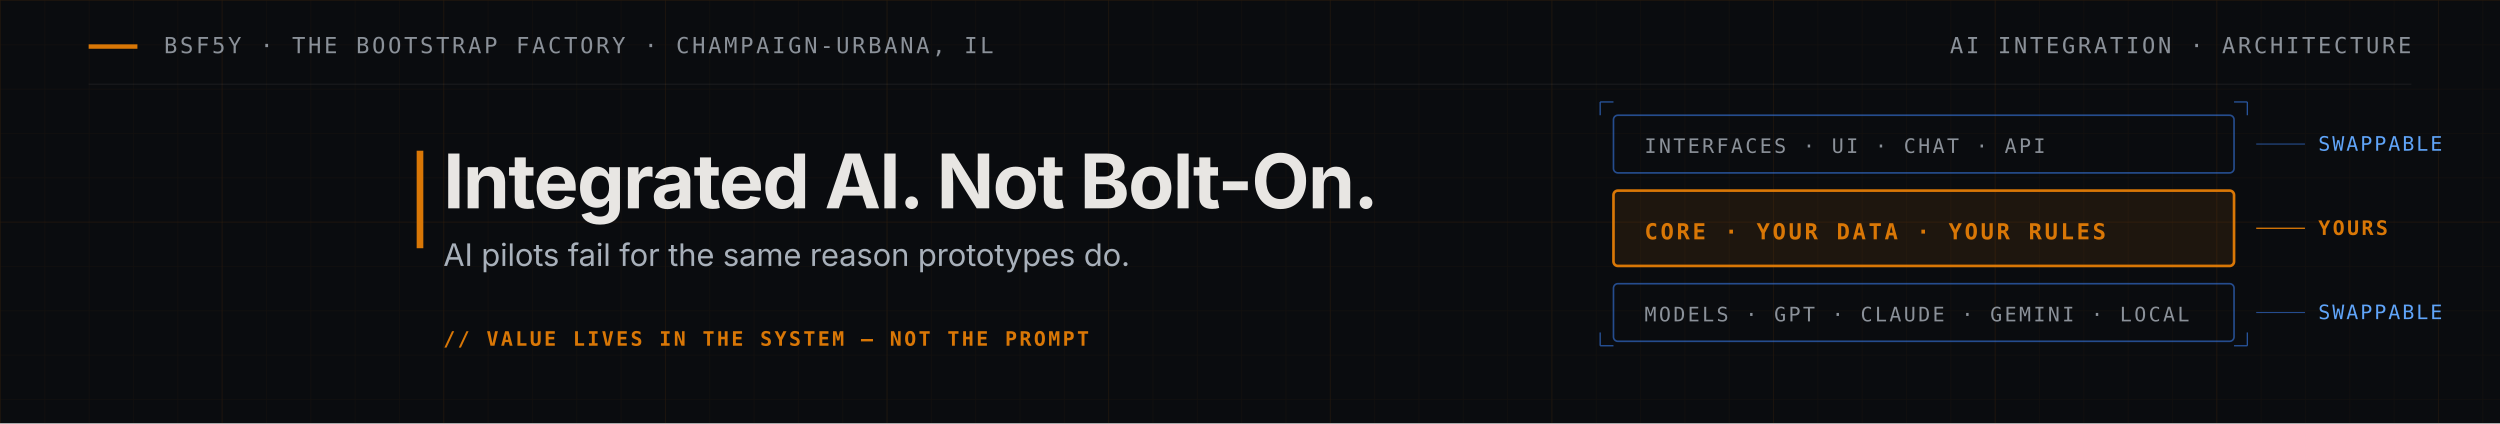
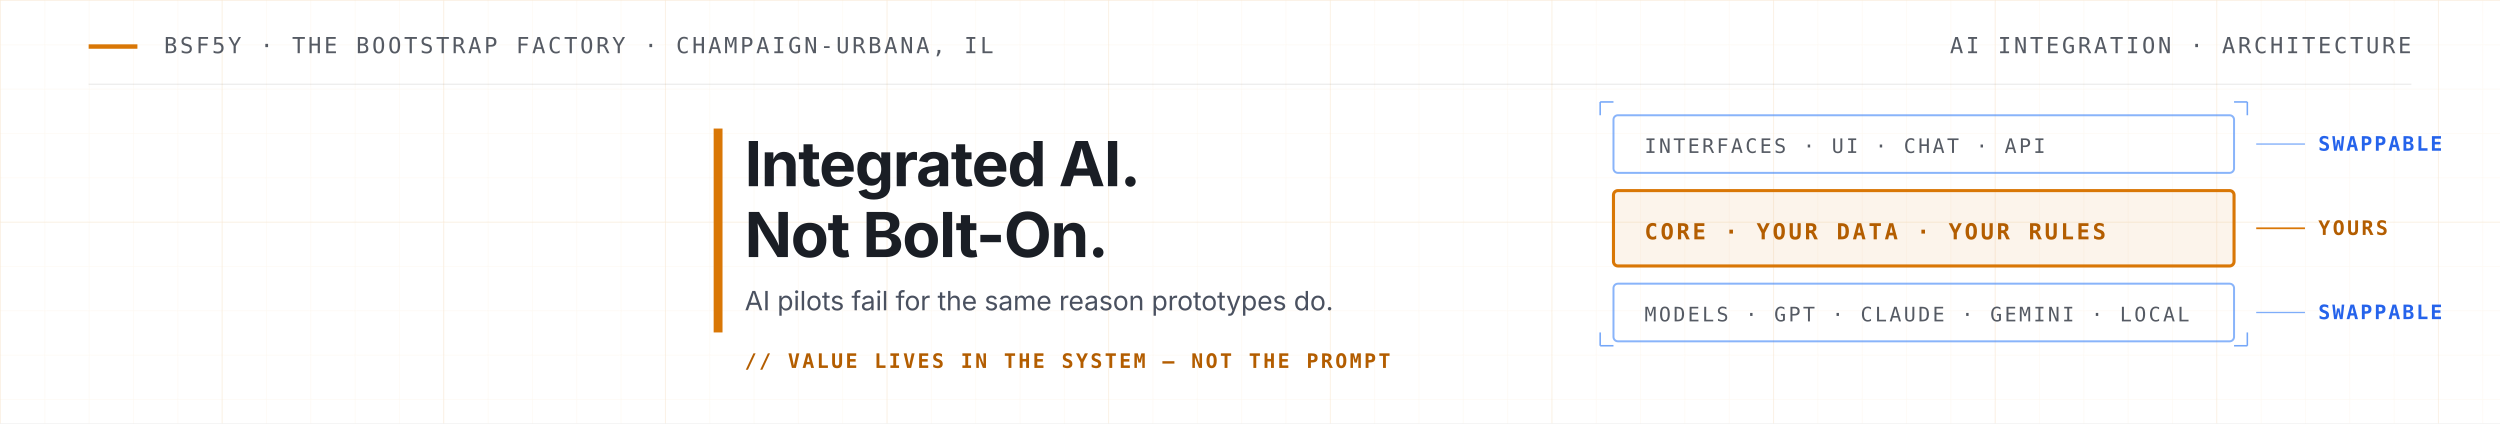
<svg xmlns="http://www.w3.org/2000/svg" viewBox="0 0 1128 191" width="1128" height="191" role="img" aria-label="The Bootstrap Factory — Integrated AI. Not Bolt-On.">
  <defs>
    <pattern id="ai-grid-fine" width="20" height="20" patternUnits="userSpaceOnUse">
-       <path d="M 20 0 L 0 0 0 20" fill="none" stroke="#d97706" stroke-opacity="0.05" stroke-width="0.5" />
+       <path d="M 20 0 L 0 0 0 20" fill="none" stroke="#d97706" stroke-opacity="0.06" stroke-width="0.5" />
    </pattern>
    <pattern id="ai-grid-coarse" width="100" height="100" patternUnits="userSpaceOnUse">
-       <path d="M 100 0 L 0 0 0 100" fill="none" stroke="#d97706" stroke-opacity="0.10" stroke-width="0.5" />
+       <path d="M 100 0 L 0 0 0 100" fill="none" stroke="#d97706" stroke-opacity="0.12" stroke-width="0.5" />
    </pattern>
    <style>
-       .ai-bg          { fill: #0a0c0f; }
-       .ai-display     { font-family: 'Outfit', system-ui, -apple-system, 'Segoe UI', sans-serif; font-weight: 700; fill: #e8e6e3; letter-spacing: -0.02em; }
-       .ai-body        { font-family: 'Outfit', system-ui, -apple-system, 'Segoe UI', sans-serif; font-weight: 400; fill: #a8b0ba; letter-spacing: -0.005em; }
-       .ai-mono        { font-family: 'JetBrains Mono', 'SF Mono', ui-monospace, Menlo, monospace; font-weight: 500; fill: #8b9199; letter-spacing: 0.12em; }
-       .ai-mono-accent { font-family: 'JetBrains Mono', 'SF Mono', ui-monospace, Menlo, monospace; font-weight: 600; fill: #d97706; letter-spacing: 0.12em; }
-       .ai-mono-cool   { font-family: 'JetBrains Mono', 'SF Mono', ui-monospace, Menlo, monospace; font-weight: 500; fill: #60a5fa; letter-spacing: 0.10em; }
+       .ai-bg          { fill: #ffffff; }
+       .ai-display     { font-family: 'Outfit', system-ui, -apple-system, 'Segoe UI', sans-serif; font-weight: 700; fill: #1a1e25; letter-spacing: -0.02em; }
+       .ai-body        { font-family: 'Outfit', system-ui, -apple-system, 'Segoe UI', sans-serif; font-weight: 400; fill: #4a5160; letter-spacing: -0.005em; }
+       .ai-mono        { font-family: 'JetBrains Mono', 'SF Mono', ui-monospace, Menlo, monospace; font-weight: 500; fill: #555a63; letter-spacing: 0.12em; }
+       .ai-mono-accent { font-family: 'JetBrains Mono', 'SF Mono', ui-monospace, Menlo, monospace; font-weight: 700; fill: #b35d00; letter-spacing: 0.12em; }
+       .ai-mono-cool   { font-family: 'JetBrains Mono', 'SF Mono', ui-monospace, Menlo, monospace; font-weight: 600; fill: #2563eb; letter-spacing: 0.10em; }
      .ai-accent      { fill: #d97706; }
-       .ai-layer-box   { fill: none; stroke: #3b82f6; stroke-opacity: 0.55; stroke-width: 0.75; }
-       .ai-core-box    { fill: rgba(217, 119, 6, 0.10); stroke: #d97706; stroke-width: 1.2; }
-       .ai-dim         { stroke: #3b82f6; stroke-opacity: 0.55; stroke-width: 0.5; }
-       .ai-dim-accent  { stroke: #d97706; stroke-width: 0.6; }
+       .ai-layer-box   { fill: none; stroke: #3b82f6; stroke-opacity: 0.6; stroke-width: 0.9; }
+       .ai-core-box    { fill: rgba(217, 119, 6, 0.08); stroke: #d97706; stroke-width: 1.4; }
+       .ai-dim         { stroke: #3b82f6; stroke-opacity: 0.65; stroke-width: 0.6; }
+       .ai-dim-accent  { stroke: #d97706; stroke-width: 0.8; }
    </style>
  </defs>
  <rect class="ai-bg" width="1128" height="191" />
  <rect width="1128" height="191" fill="url(#ai-grid-fine)" />
  <rect width="1128" height="191" fill="url(#ai-grid-coarse)" />
  <g transform="translate(40, 24)">
    <rect class="ai-accent" x="0" y="-4" width="22" height="2" />
    <text x="34" y="0" class="ai-mono" font-size="10">BSF5Y · THE BOOTSTRAP FACTORY · CHAMPAIGN-URBANA, IL</text>
  </g>
  <text x="1088" y="24" text-anchor="end" class="ai-mono" font-size="10">AI INTEGRATION · ARCHITECTURE</text>
-   <line x1="40" y1="38" x2="1088" y2="38" stroke="#ffffff" stroke-opacity="0.06" stroke-width="0.5" />
-   <g transform="translate(200, 0)">
-     <rect class="ai-accent" x="-12" y="68" width="3" height="44" />
-     <text x="0" y="94" class="ai-display" font-size="34">Integrated AI. Not Bolt-On.</text>
-     <text x="0" y="120" class="ai-body" font-size="14">AI pilots fail for the same reason prototypes do.</text>
-     <text x="0" y="156" class="ai-mono-accent" font-size="9">// VALUE LIVES IN THE SYSTEM — NOT THE PROMPT</text>
+   <line x1="40" y1="38" x2="1088" y2="38" stroke="#1a1e25" stroke-opacity="0.10" stroke-width="0.5" />
+   <g transform="translate(336, 0)">
+     <rect class="ai-accent" x="-14" y="58" width="4" height="92" />
+     <text x="0" y="84" class="ai-display" font-size="28">Integrated AI.</text>
+     <text x="0" y="116" class="ai-display" font-size="28">Not Bolt-On.</text>
+     <text x="0" y="140" class="ai-body" font-size="12">AI pilots fail for the same reason prototypes do.</text>
+     <text x="0" y="166" class="ai-mono-accent" font-size="9">// VALUE LIVES IN THE SYSTEM — NOT THE PROMPT</text>
  </g>
  <g transform="translate(728, 52)">
-     <path d="M -6 -6 L 0 -6 M -6 -6 L -6 0" stroke="#3b82f6" stroke-opacity="0.6" stroke-width="0.6" fill="none" />
-     <path d="M 286 -6 L 280 -6 M 286 -6 L 286 0" stroke="#3b82f6" stroke-opacity="0.6" stroke-width="0.6" fill="none" />
-     <path d="M -6 104 L 0 104 M -6 104 L -6 98" stroke="#3b82f6" stroke-opacity="0.6" stroke-width="0.6" fill="none" />
-     <path d="M 286 104 L 280 104 M 286 104 L 286 98" stroke="#3b82f6" stroke-opacity="0.6" stroke-width="0.6" fill="none" />
+     <path d="M -6 -6 L 0 -6 M -6 -6 L -6 0" stroke="#3b82f6" stroke-opacity="0.7" stroke-width="0.7" fill="none" />
+     <path d="M 286 -6 L 280 -6 M 286 -6 L 286 0" stroke="#3b82f6" stroke-opacity="0.7" stroke-width="0.7" fill="none" />
+     <path d="M -6 104 L 0 104 M -6 104 L -6 98" stroke="#3b82f6" stroke-opacity="0.7" stroke-width="0.7" fill="none" />
+     <path d="M 286 104 L 280 104 M 286 104 L 286 98" stroke="#3b82f6" stroke-opacity="0.7" stroke-width="0.7" fill="none" />
    <rect class="ai-layer-box" x="0" y="0" width="280" height="26" rx="2" />
    <text x="14" y="17" class="ai-mono" font-size="9">INTERFACES · UI · CHAT · API</text>
    <rect class="ai-core-box" x="0" y="34" width="280" height="34" rx="2" />
    <text x="14" y="56" class="ai-mono-accent" font-size="10">CORE · YOUR DATA · YOUR RULES</text>
    <rect class="ai-layer-box" x="0" y="76" width="280" height="26" rx="2" />
    <text x="14" y="93" class="ai-mono" font-size="9">MODELS · GPT · CLAUDE · GEMINI · LOCAL</text>
    <g transform="translate(290, 0)">
      <line class="ai-dim" x1="0" y1="13" x2="22" y2="13" />
      <text x="28" y="16" class="ai-mono-cool" font-size="9">SWAPPABLE</text>
      <line class="ai-dim-accent" x1="0" y1="51" x2="22" y2="51" />
      <text x="28" y="54" class="ai-mono-accent" font-size="9">YOURS</text>
      <line class="ai-dim" x1="0" y1="89" x2="22" y2="89" />
      <text x="28" y="92" class="ai-mono-cool" font-size="9">SWAPPABLE</text>
    </g>
  </g>
</svg>
